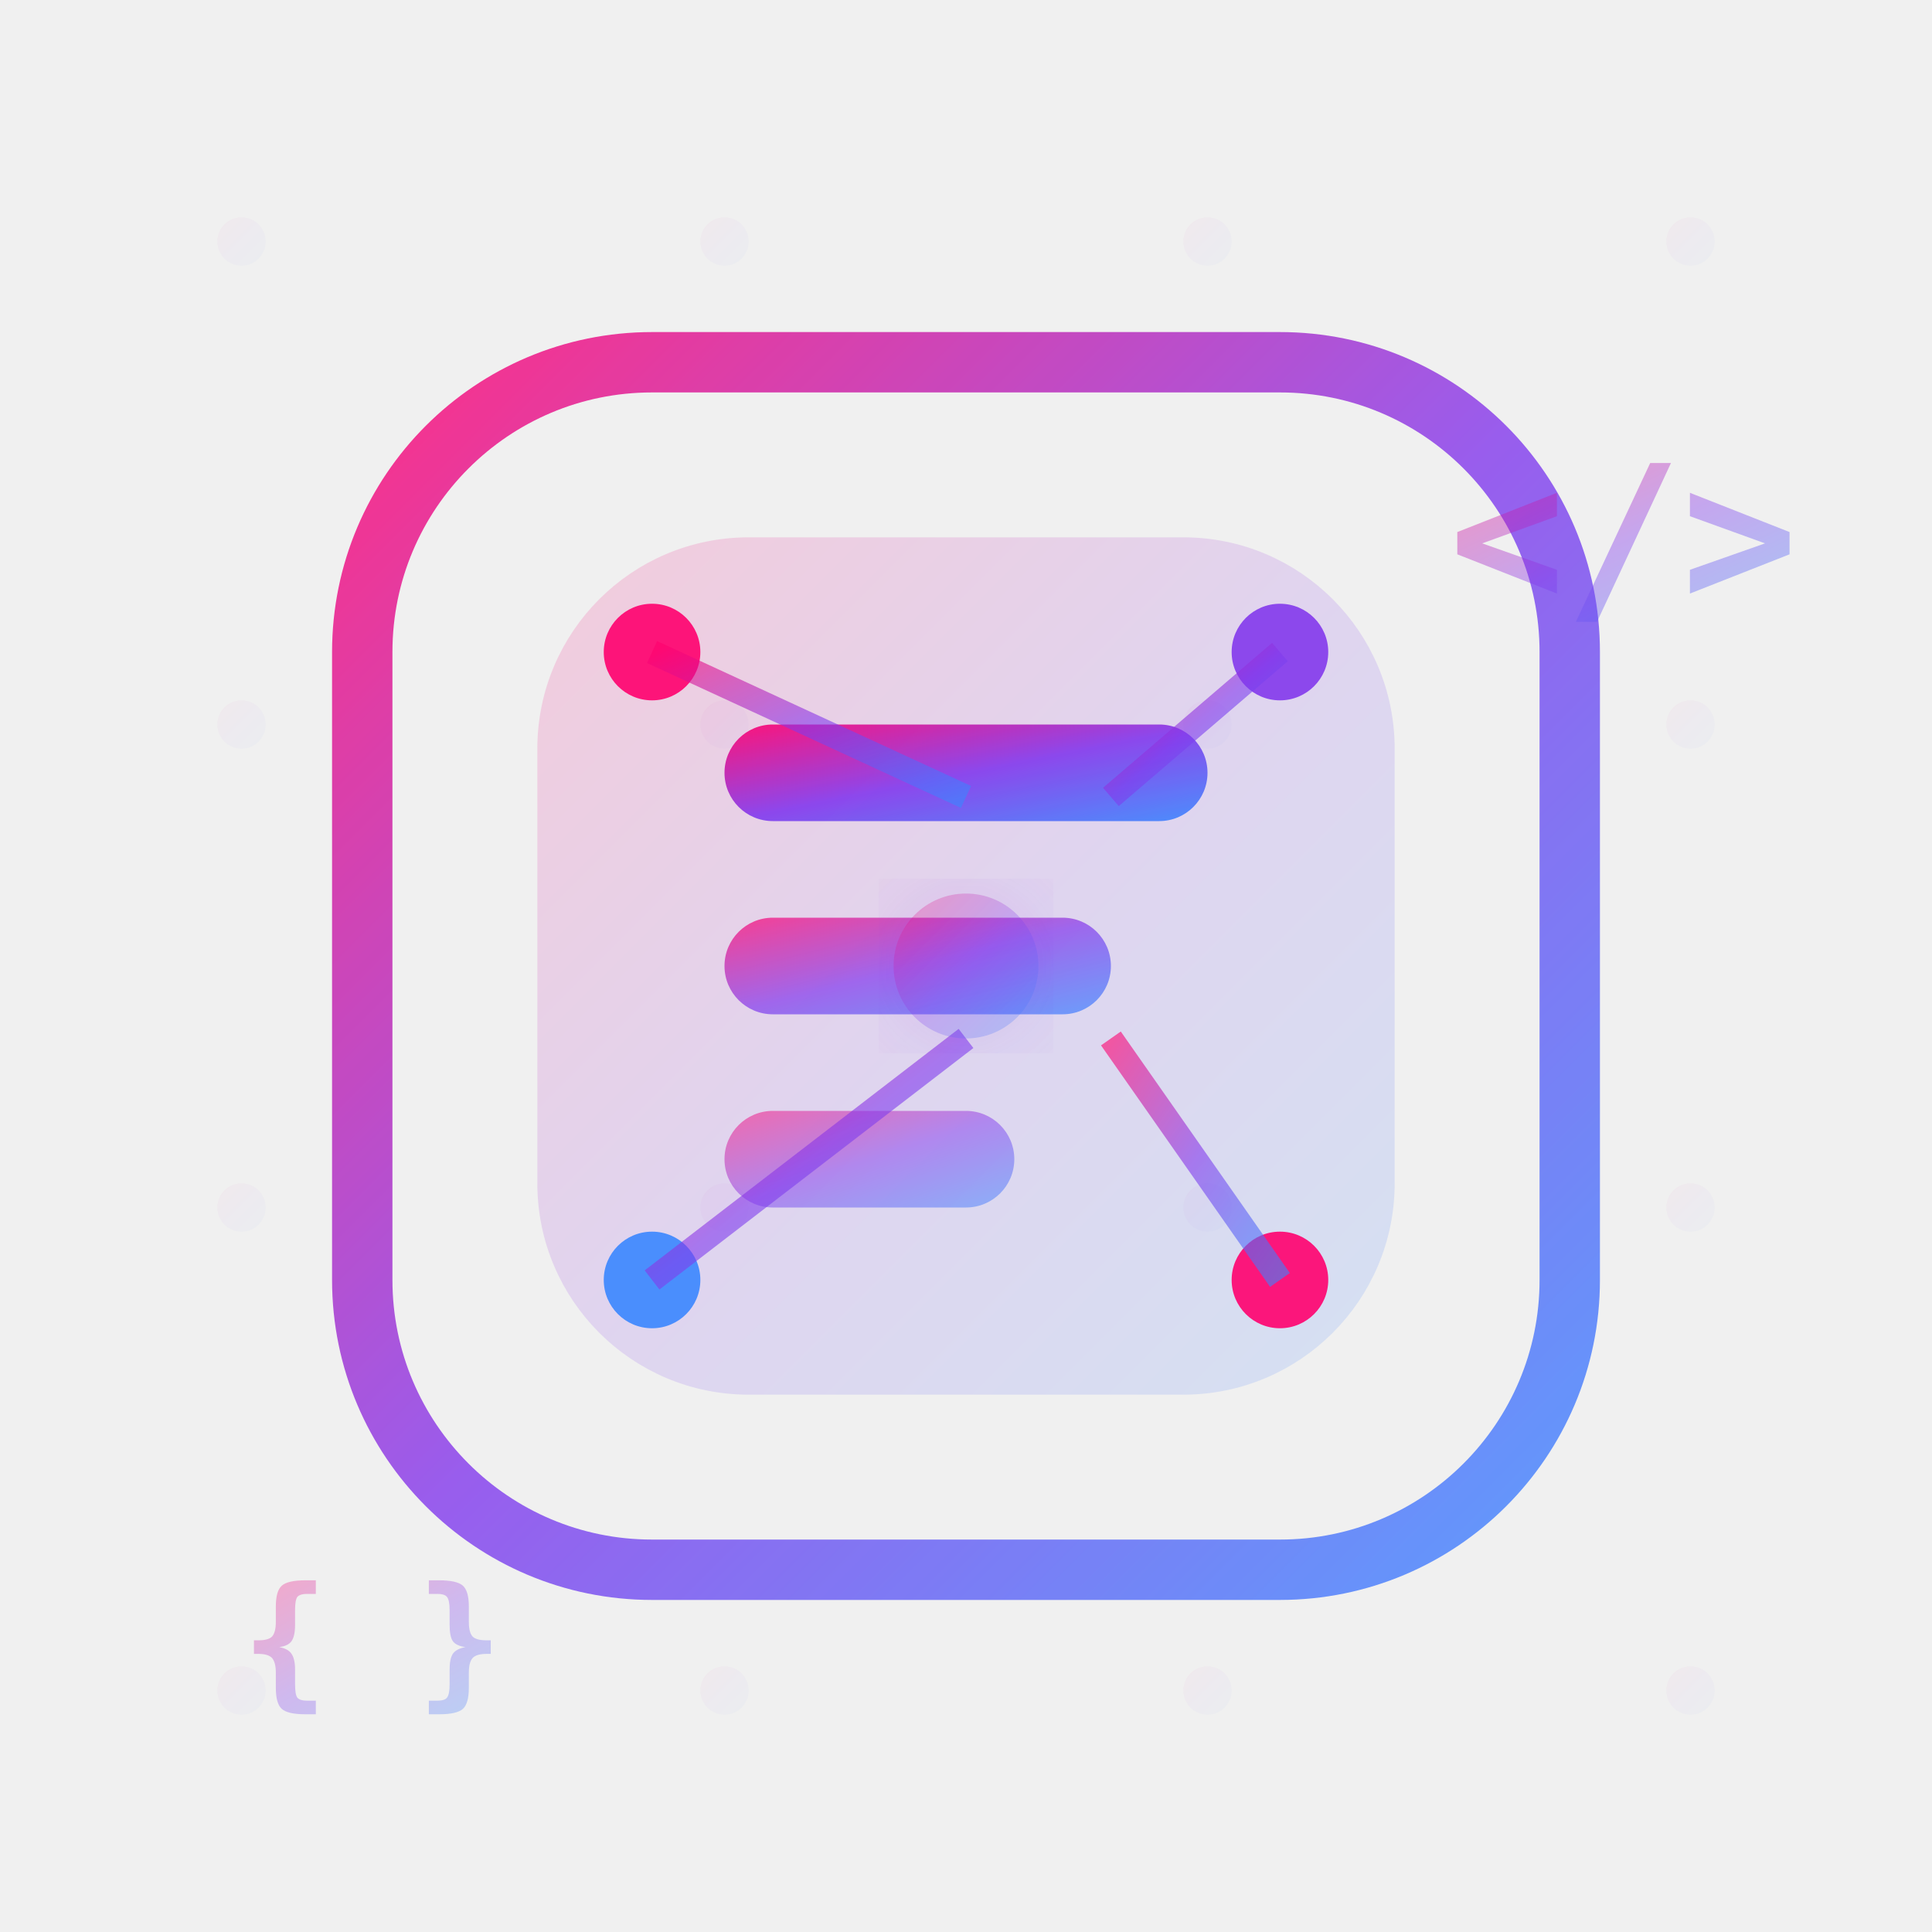
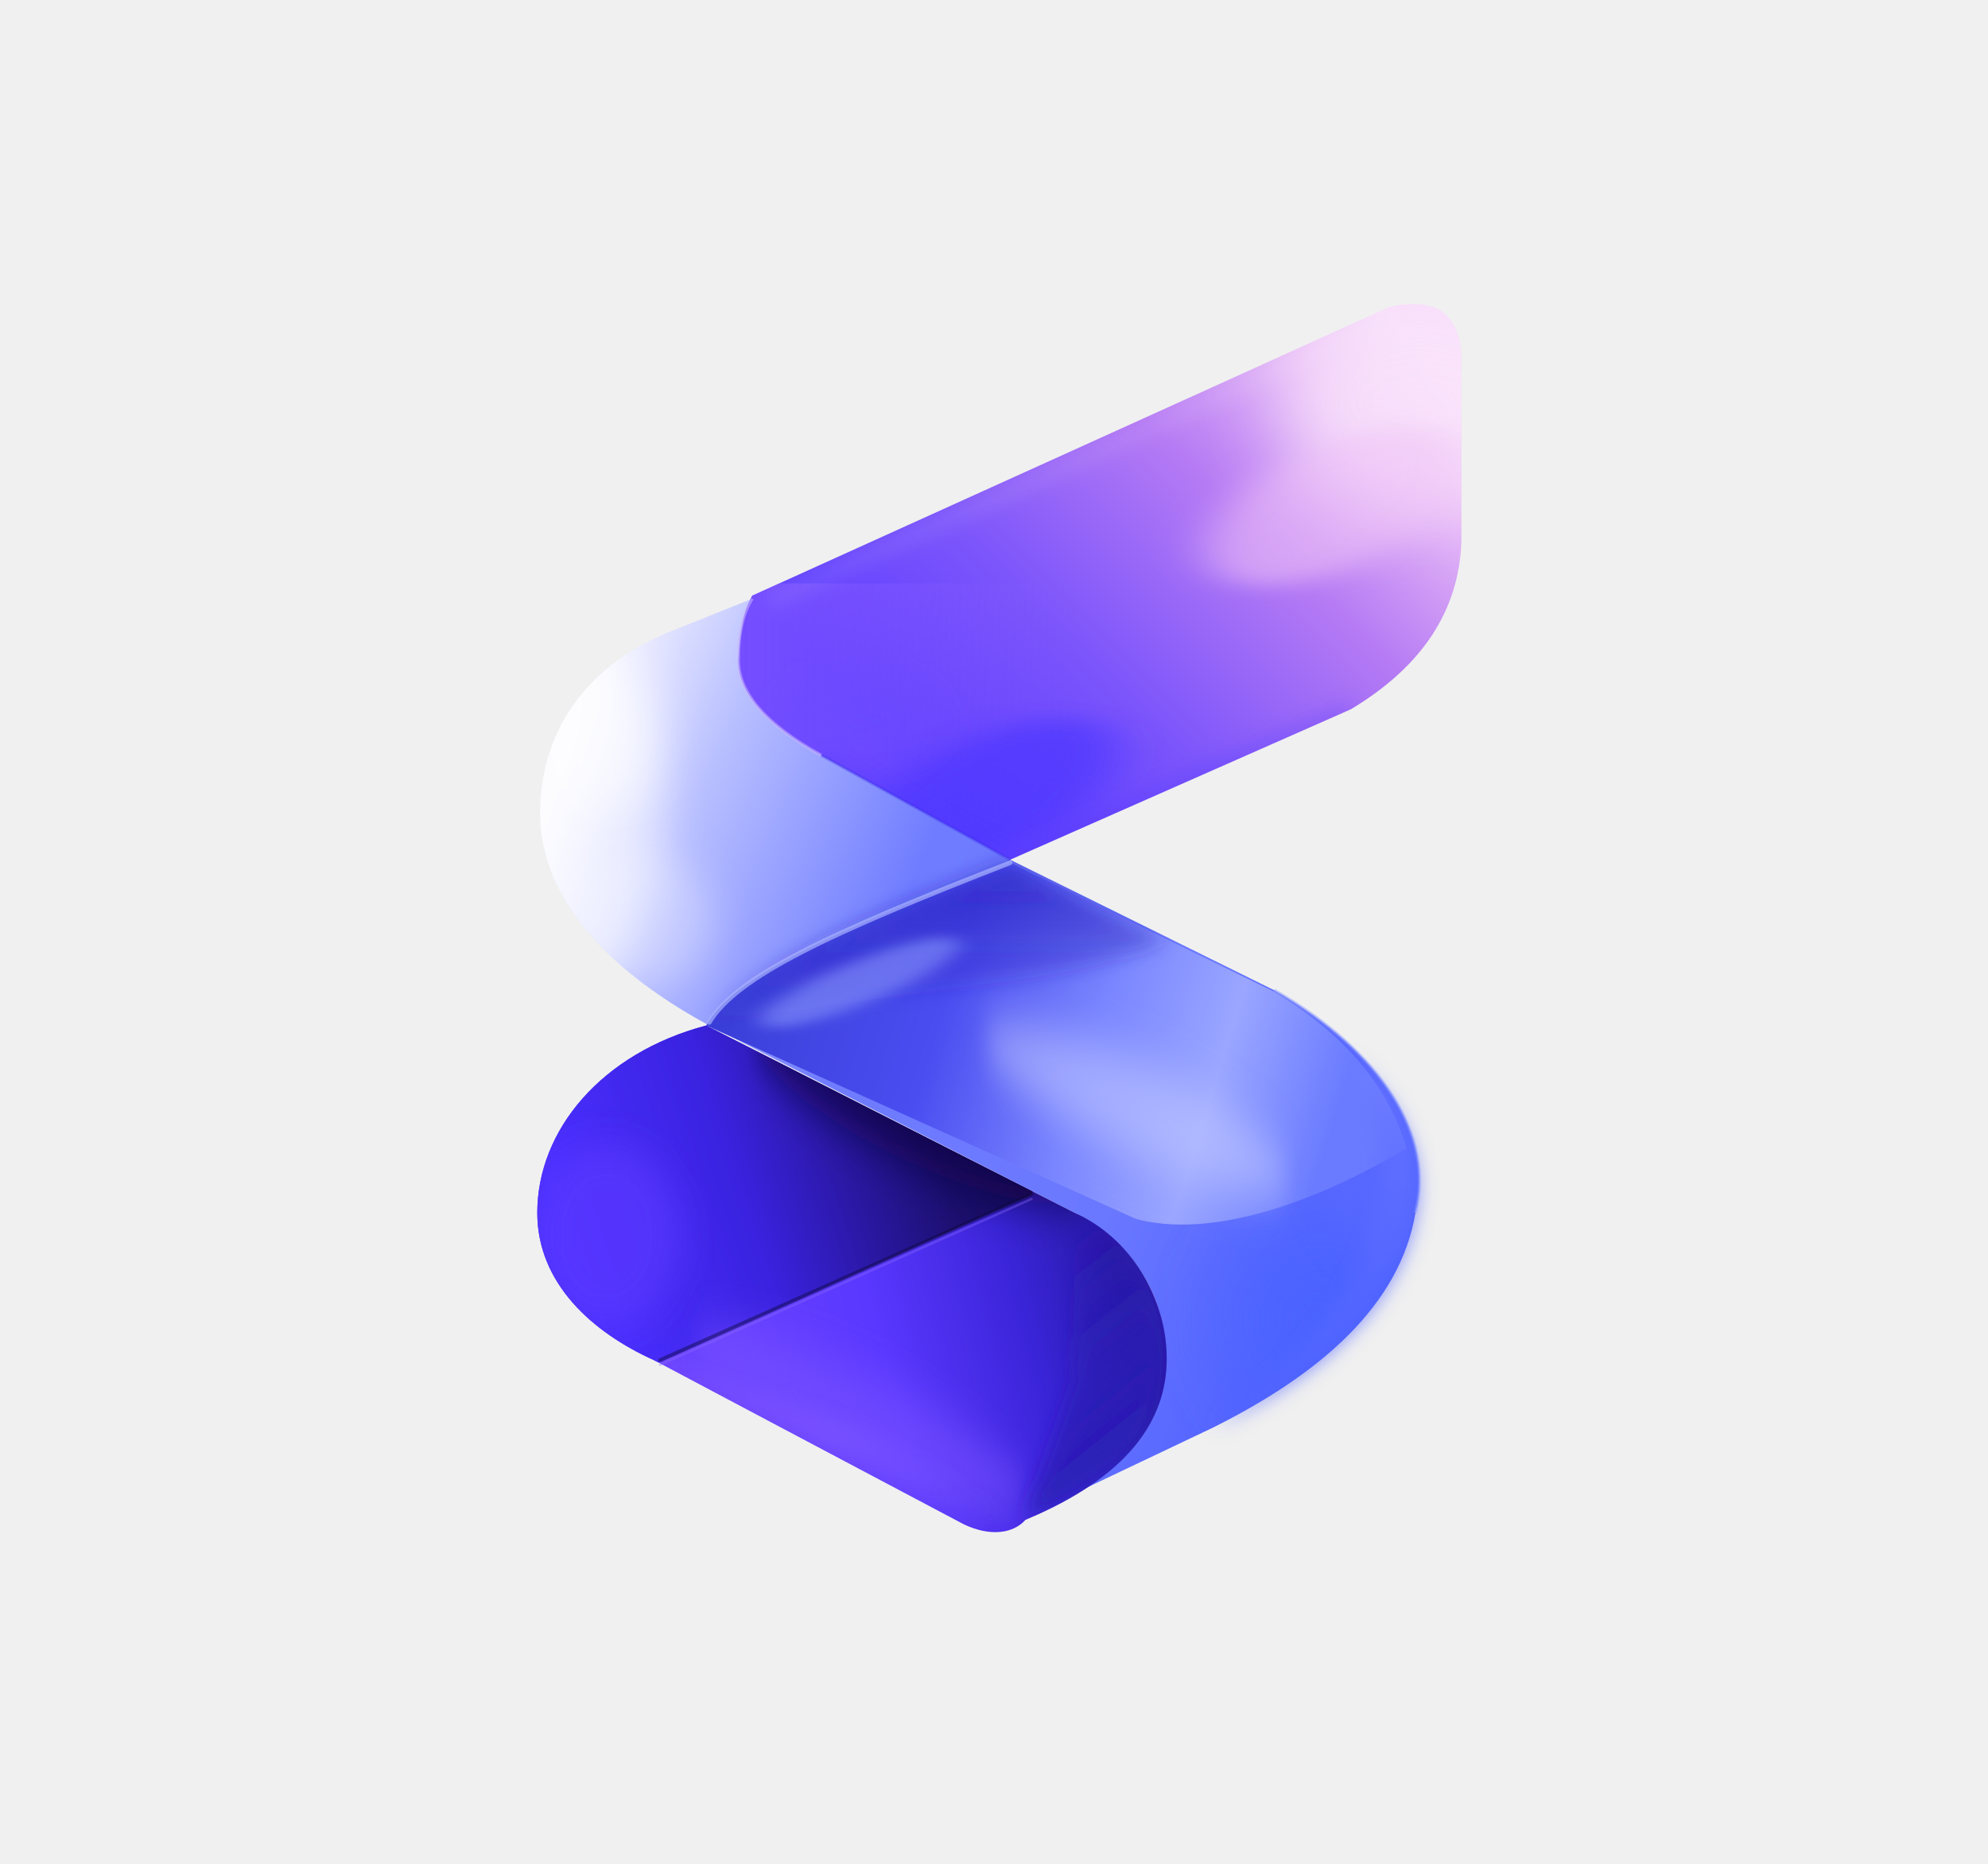
- <svg xmlns="http://www.w3.org/2000/svg" viewBox="0 0 80 80">
+ <svg xmlns="http://www.w3.org/2000/svg" viewBox="0 0 1295 1214" width="1295" height="1214">
  <defs>
-     <linearGradient id="mainGradient" x1="0%" y1="0%" x2="100%" y2="100%">
-       <stop offset="0%" style="stop-color:#ff006e;stop-opacity:1" />
-       <stop offset="50%" style="stop-color:#8338ec;stop-opacity:1" />
-       <stop offset="100%" style="stop-color:#3a86ff;stop-opacity:1" />
+     <linearGradient id="baseRibbon" gradientUnits="userSpaceOnUse" x1="350" y1="540" x2="925" y2="790">
+       <stop offset="0" stop-color="#f1f1ff" />
+       <stop offset="0.14" stop-color="#b9c0ff" />
+       <stop offset="0.38" stop-color="#6f7cff" />
+       <stop offset="0.7" stop-color="#6a78ff" />
+       <stop offset="1" stop-color="#4b5cff" />
    </linearGradient>
-     <filter id="glow">
-       <feGaussianBlur stdDeviation="3" result="coloredBlur" />
-       <feMerge>
-         <feMergeNode in="coloredBlur" />
-         <feMergeNode in="SourceGraphic" />
-       </feMerge>
+     <linearGradient id="leftBendGlow" gradientUnits="userSpaceOnUse" x1="350" y1="520" x2="560" y2="560">
+       <stop offset="0" stop-color="#ffffff" stop-opacity="0.85" />
+       <stop offset="0.55" stop-color="#ffffff" stop-opacity="0.2" />
+       <stop offset="1" stop-color="#ffffff" stop-opacity="0" />
+     </linearGradient>
+     <linearGradient id="topFace" gradientUnits="userSpaceOnUse" x1="640" y1="540" x2="940" y2="240">
+       <stop offset="0" stop-color="#5b3dff" />
+       <stop offset="0.3" stop-color="#7c55fb" />
+       <stop offset="0.62" stop-color="#b57af4" />
+       <stop offset="0.85" stop-color="#e3b4f6" />
+       <stop offset="1" stop-color="#f6d9fb" />
+     </linearGradient>
+     <linearGradient id="topFaceLeft" gradientUnits="userSpaceOnUse" x1="480" y1="440" x2="700" y2="440">
+       <stop offset="0" stop-color="#8a5cff" stop-opacity="0.55" />
+       <stop offset="1" stop-color="#8a5cff" stop-opacity="0" />
+     </linearGradient>
+     <linearGradient id="topFaceTopEdge" gradientUnits="userSpaceOnUse" x1="700" y1="330" x2="800" y2="400">
+       <stop offset="0" stop-color="#ffffff" stop-opacity="0.18" />
+       <stop offset="1" stop-color="#ffffff" stop-opacity="0" />
+     </linearGradient>
+     <linearGradient id="overlapBand" gradientUnits="userSpaceOnUse" x1="470" y1="640" x2="860" y2="760">
+       <stop offset="0" stop-color="#3a3fd8" />
+       <stop offset="0.35" stop-color="#4a4df0" />
+       <stop offset="0.6" stop-color="#7a86ff" />
+       <stop offset="0.8" stop-color="#9aa6ff" />
+       <stop offset="1" stop-color="#6a7bff" />
+     </linearGradient>
+     <linearGradient id="overlapShadow" gradientUnits="userSpaceOnUse" x1="560" y1="560" x2="560" y2="680">
+       <stop offset="0" stop-color="#2b22c0" stop-opacity="0.75" />
+       <stop offset="1" stop-color="#2b22c0" stop-opacity="0" />
+     </linearGradient>
+     <linearGradient id="rightBend" gradientUnits="userSpaceOnUse" x1="760" y1="680" x2="900" y2="900">
+       <stop offset="0" stop-color="#8f9bff" stop-opacity="0.9" />
+       <stop offset="0.45" stop-color="#6674ff" />
+       <stop offset="1" stop-color="#4c60ff" />
+     </linearGradient>
+     <radialGradient id="rightBendGlow" gradientUnits="userSpaceOnUse" cx="860" cy="860" r="110">
+       <stop offset="0" stop-color="#4a63ff" />
+       <stop offset="1" stop-color="#4a63ff" stop-opacity="0" />
+     </radialGradient>
+     <linearGradient id="pillUpper" gradientUnits="userSpaceOnUse" x1="380" y1="830" x2="690" y2="730">
+       <stop offset="0" stop-color="#4a2fff" />
+       <stop offset="0.35" stop-color="#3a22e0" />
+       <stop offset="0.75" stop-color="#1c0f6e" />
+       <stop offset="1" stop-color="#150a52" />
+     </linearGradient>
+     <linearGradient id="pillLower" gradientUnits="userSpaceOnUse" x1="430" y1="960" x2="740" y2="880">
+       <stop offset="0" stop-color="#6f46ff" />
+       <stop offset="0.5" stop-color="#5a38ff" />
+       <stop offset="0.8" stop-color="#3a24d8" />
+       <stop offset="1" stop-color="#2a1aa8" />
+     </linearGradient>
+     <linearGradient id="pillRightShade" gradientUnits="userSpaceOnUse" x1="690" y1="800" x2="770" y2="900">
+       <stop offset="0" stop-color="#1f14a0" stop-opacity="0" />
+       <stop offset="0.6" stop-color="#2a1cb5" stop-opacity="0.6" />
+       <stop offset="1" stop-color="#2a1cb5" stop-opacity="0.85" />
+     </linearGradient>
+     <linearGradient id="pillBottomEdge" gradientUnits="userSpaceOnUse" x1="520" y1="960" x2="660" y2="1000">
+       <stop offset="0" stop-color="#8a62ff" stop-opacity="0.35" />
+       <stop offset="1" stop-color="#8a62ff" stop-opacity="0" />
+     </linearGradient>
+     <filter id="soft6" x="-20%" y="-20%" width="140%" height="140%">
+       <feGaussianBlur stdDeviation="6" />
    </filter>
-     <pattern id="componentPattern" patternUnits="userSpaceOnUse" width="20" height="20">
-       <rect width="20" height="20" fill="none" />
-       <circle cx="10" cy="10" r="1" fill="url(#mainGradient)" opacity="0.3" />
-     </pattern>
+     <filter id="soft12" x="-30%" y="-30%" width="160%" height="160%">
+       <feGaussianBlur stdDeviation="12" />
+     </filter>
+     <filter id="soft24" x="-40%" y="-40%" width="180%" height="180%">
+       <feGaussianBlur stdDeviation="24" />
+     </filter>
+     <path id="baseShape" d="M 440,410 C 375,435 350,485 352,535 C 355,595 410,640 462,668 L 700,790 C 740,810 762,850 758,885 C 752,930 706,968 668,988 L 790,930 C 860,895 912,850 922,790 C 935,740 900,685 830,645 L 658,560 L 560,502 L 495,388 Z" />
+     <path id="topShape" d="M 490,388 L 905,200 Q 950,190 952,232 L 952,352 Q 950,420 880,462 L 658,560 L 535,492 Q 481,462 481,430 Q 482,402 490,388 Z" />
+     <path id="pillShape" d="M 460,668 C 392,686 350,736 350,790 C 350,836 386,868 426,886 L 628,993 C 645,1001 660,999 668,990 C 735,962 760,925 760,885 C 760,845 736,806 700,790 Z" />
+     <clipPath id="clipBase">
+       <use href="#baseShape" />
+     </clipPath>
+     <clipPath id="clipTop">
+       <use href="#topShape" />
+     </clipPath>
+     <clipPath id="clipPill">
+       <use href="#pillShape" />
+     </clipPath>
  </defs>
-   <rect x="0" y="0" width="80" height="80" fill="url(#componentPattern)" opacity="0.1" />
-   <g transform="translate(15, 15)">
-     <rect x="0" y="0" width="50" height="50" rx="12" ry="12" fill="none" stroke="url(#mainGradient)" stroke-width="2.5" opacity="0.8" />
-     <rect x="8" y="8" width="34" height="34" rx="8" ry="8" fill="url(#mainGradient)" opacity="0.15" stroke="url(#mainGradient)" stroke-width="1.5" />
-     <rect x="15" y="15" width="20" height="4" rx="2" fill="url(#mainGradient)" opacity="0.9" />
-     <rect x="15" y="23" width="16" height="4" rx="2" fill="url(#mainGradient)" opacity="0.7" />
-     <rect x="15" y="31" width="12" height="4" rx="2" fill="url(#mainGradient)" opacity="0.5" />
-     <circle cx="12" cy="12" r="2" fill="#ff006e" opacity="0.9">
-       <animate attributeName="opacity" values="0.5;1;0.5" dur="3s" repeatCount="indefinite" />
-     </circle>
-     <circle cx="38" cy="12" r="2" fill="#8338ec" opacity="0.9">
-       <animate attributeName="opacity" values="0.9;0.5;0.9" dur="2.5s" repeatCount="indefinite" />
-     </circle>
-     <circle cx="12" cy="38" r="2" fill="#3a86ff" opacity="0.9">
-       <animate attributeName="opacity" values="0.7;1;0.7" dur="2s" repeatCount="indefinite" />
-     </circle>
-     <circle cx="38" cy="38" r="2" fill="#ff006e" opacity="0.9">
-       <animate attributeName="opacity" values="1;0.6;1" dur="3.5s" repeatCount="indefinite" />
-     </circle>
-     <line x1="12" y1="12" x2="25" y2="18" stroke="url(#mainGradient)" stroke-width="1" opacity="0.6">
-       <animate attributeName="opacity" values="0.3;0.8;0.3" dur="4s" repeatCount="indefinite" />
-     </line>
-     <line x1="38" y1="12" x2="31" y2="18" stroke="url(#mainGradient)" stroke-width="1" opacity="0.6">
-       <animate attributeName="opacity" values="0.6;0.3;0.6" dur="3s" repeatCount="indefinite" />
-     </line>
-     <line x1="12" y1="38" x2="25" y2="28" stroke="url(#mainGradient)" stroke-width="1" opacity="0.6">
-       <animate attributeName="opacity" values="0.4;0.9;0.4" dur="2.5s" repeatCount="indefinite" />
-     </line>
-     <line x1="38" y1="38" x2="31" y2="28" stroke="url(#mainGradient)" stroke-width="1" opacity="0.6">
-       <animate attributeName="opacity" values="0.8;0.4;0.8" dur="3.5s" repeatCount="indefinite" />
-     </line>
-     <circle cx="25" cy="25" r="3" fill="url(#mainGradient)" opacity="0.3" filter="url(#glow)">
-       <animate attributeName="r" values="2;4;2" dur="4s" repeatCount="indefinite" />
-       <animate attributeName="opacity" values="0.2;0.5;0.2" dur="4s" repeatCount="indefinite" />
-     </circle>
+   <use href="#baseShape" fill="url(#baseRibbon)" />
+   <g clip-path="url(#clipBase)">
+     <ellipse cx="372" cy="535" rx="62" ry="110" fill="url(#leftBendGlow)" filter="url(#soft12)" />
+     <ellipse cx="395" cy="470" rx="40" ry="55" fill="#ffffff" opacity="0.35" filter="url(#soft12)" />
+     <ellipse cx="420" cy="600" rx="45" ry="45" fill="#ffffff" opacity="0.28" filter="url(#soft12)" />
+     <ellipse cx="860" cy="860" rx="90" ry="100" fill="url(#rightBendGlow)" filter="url(#soft12)" />
+     <ellipse cx="900" cy="760" rx="40" ry="60" fill="#5a6cff" opacity="0.5" filter="url(#soft12)" />
  </g>
-   <text x="60" y="25" font-family="JetBrains Mono, monospace" font-size="8" fill="url(#mainGradient)" opacity="0.4" font-weight="600">
-     &lt;/&gt;
-     <animateTransform attributeName="transform" attributeType="XML" type="translate" values="0,0; 2,-1; 0,0" dur="5s" repeatCount="indefinite" />
-   </text>
-   <text x="10" y="70" font-family="JetBrains Mono, monospace" font-size="6" fill="url(#mainGradient)" opacity="0.3" font-weight="600">
-     { }
-     <animateTransform attributeName="transform" attributeType="XML" type="translate" values="0,0; -1,1; 0,0" dur="6s" repeatCount="indefinite" />
-   </text>
+   <path d="M 460,668 C 478,636 540,608 658,562 L 830,646 C 880,676 906,712 916,748 C 880,770 800,810 740,794 Z" fill="url(#overlapBand)" />
+   <g clip-path="url(#clipBase)">
+     <path d="M 460,668 C 478,636 540,608 658,562 L 760,612 C 700,640 620,640 540,655 Z" fill="url(#overlapShadow)" filter="url(#soft6)" />
+     <ellipse cx="740" cy="722" rx="110" ry="28" transform="rotate(26 740 722)" fill="#c2c9ff" opacity="0.55" filter="url(#soft12)" />
+     <ellipse cx="560" cy="640" rx="70" ry="14" transform="rotate(-22 560 640)" fill="#8e9bff" opacity="0.55" filter="url(#soft6)" />
+   </g>
+   <path d="M 462,666 C 480,636 540,608 658,562" fill="none" stroke="#a9b4ff" stroke-width="3" stroke-linecap="round" opacity="0.7" />
+   <path d="M 790,930 C 860,895 912,850 922,790 C 930,752 910,716 880,690 C 905,730 905,790 880,835 C 855,880 820,905 790,930 Z" fill="url(#rightBend)" opacity="0.75" filter="url(#soft6)" />
+   <path d="M 830,645 C 900,685 935,740 922,790" fill="none" stroke="#8d9cff" stroke-width="2" opacity="0.5" />
+   <use href="#pillShape" fill="url(#pillLower)" />
+   <g clip-path="url(#clipPill)">
+     <path d="M 440,640 L 720,640 L 672,778 L 428,888 L 330,888 L 330,640 Z" fill="url(#pillUpper)" />
+     <ellipse cx="600" cy="722" rx="120" ry="34" transform="rotate(26 600 722)" fill="#0f0640" opacity="0.7" filter="url(#soft12)" />
+     <ellipse cx="395" cy="805" rx="48" ry="60" fill="#5a38ff" opacity="0.7" filter="url(#soft12)" />
+     <ellipse cx="560" cy="925" rx="120" ry="28" transform="rotate(26 560 925)" fill="#7a52ff" opacity="0.55" filter="url(#soft12)" />
+     <path d="M 700,790 C 736,806 760,845 760,885 C 760,925 735,962 668,990 L 700,900 Z" fill="url(#pillRightShade)" filter="url(#soft6)" />
+     <path d="M 426,886 L 628,993 L 668,990 L 560,930 Z" fill="url(#pillBottomEdge)" filter="url(#soft6)" />
+   </g>
+   <path d="M 430,886 L 672,778" stroke="#0c0638" stroke-width="2.5" stroke-linecap="round" opacity="0.45" />
+   <path d="M 430,889 L 672,781" stroke="#8c6bff" stroke-width="1.5" stroke-linecap="round" opacity="0.35" />
+   <use href="#topShape" fill="url(#topFace)" />
+   <g clip-path="url(#clipTop)">
+     <rect x="470" y="380" width="260" height="200" fill="url(#topFaceLeft)" />
+     <ellipse cx="925" cy="262" rx="90" ry="70" fill="#fbe6fb" opacity="0.8" filter="url(#soft24)" />
+     <ellipse cx="870" cy="330" rx="90" ry="40" transform="rotate(-24 870 330)" fill="#f0c4f7" opacity="0.55" filter="url(#soft12)" />
+     <ellipse cx="640" cy="520" rx="95" ry="38" transform="rotate(-24 640 520)" fill="#4a35ff" opacity="0.65" filter="url(#soft12)" />
+     <ellipse cx="560" cy="470" rx="50" ry="26" fill="#6b4bff" opacity="0.45" filter="url(#soft12)" />
+     <path d="M 500,392 L 905,208" stroke="#ffffff" stroke-width="5" opacity="0.18" filter="url(#soft6)" />
+     <path d="M 535,494 L 658,560 L 880,462" fill="none" stroke="#4c36ff" stroke-width="8" opacity="0.35" filter="url(#soft6)" />
+   </g>
+   <path d="M 490,390 Q 481,404 481,430 Q 481,462 535,492" fill="none" stroke="#c8b6ff" stroke-width="2" opacity="0.55" />
+   <path d="M 535,492 L 658,560" fill="none" stroke="#3b32e8" stroke-width="2" opacity="0.35" />
</svg>
